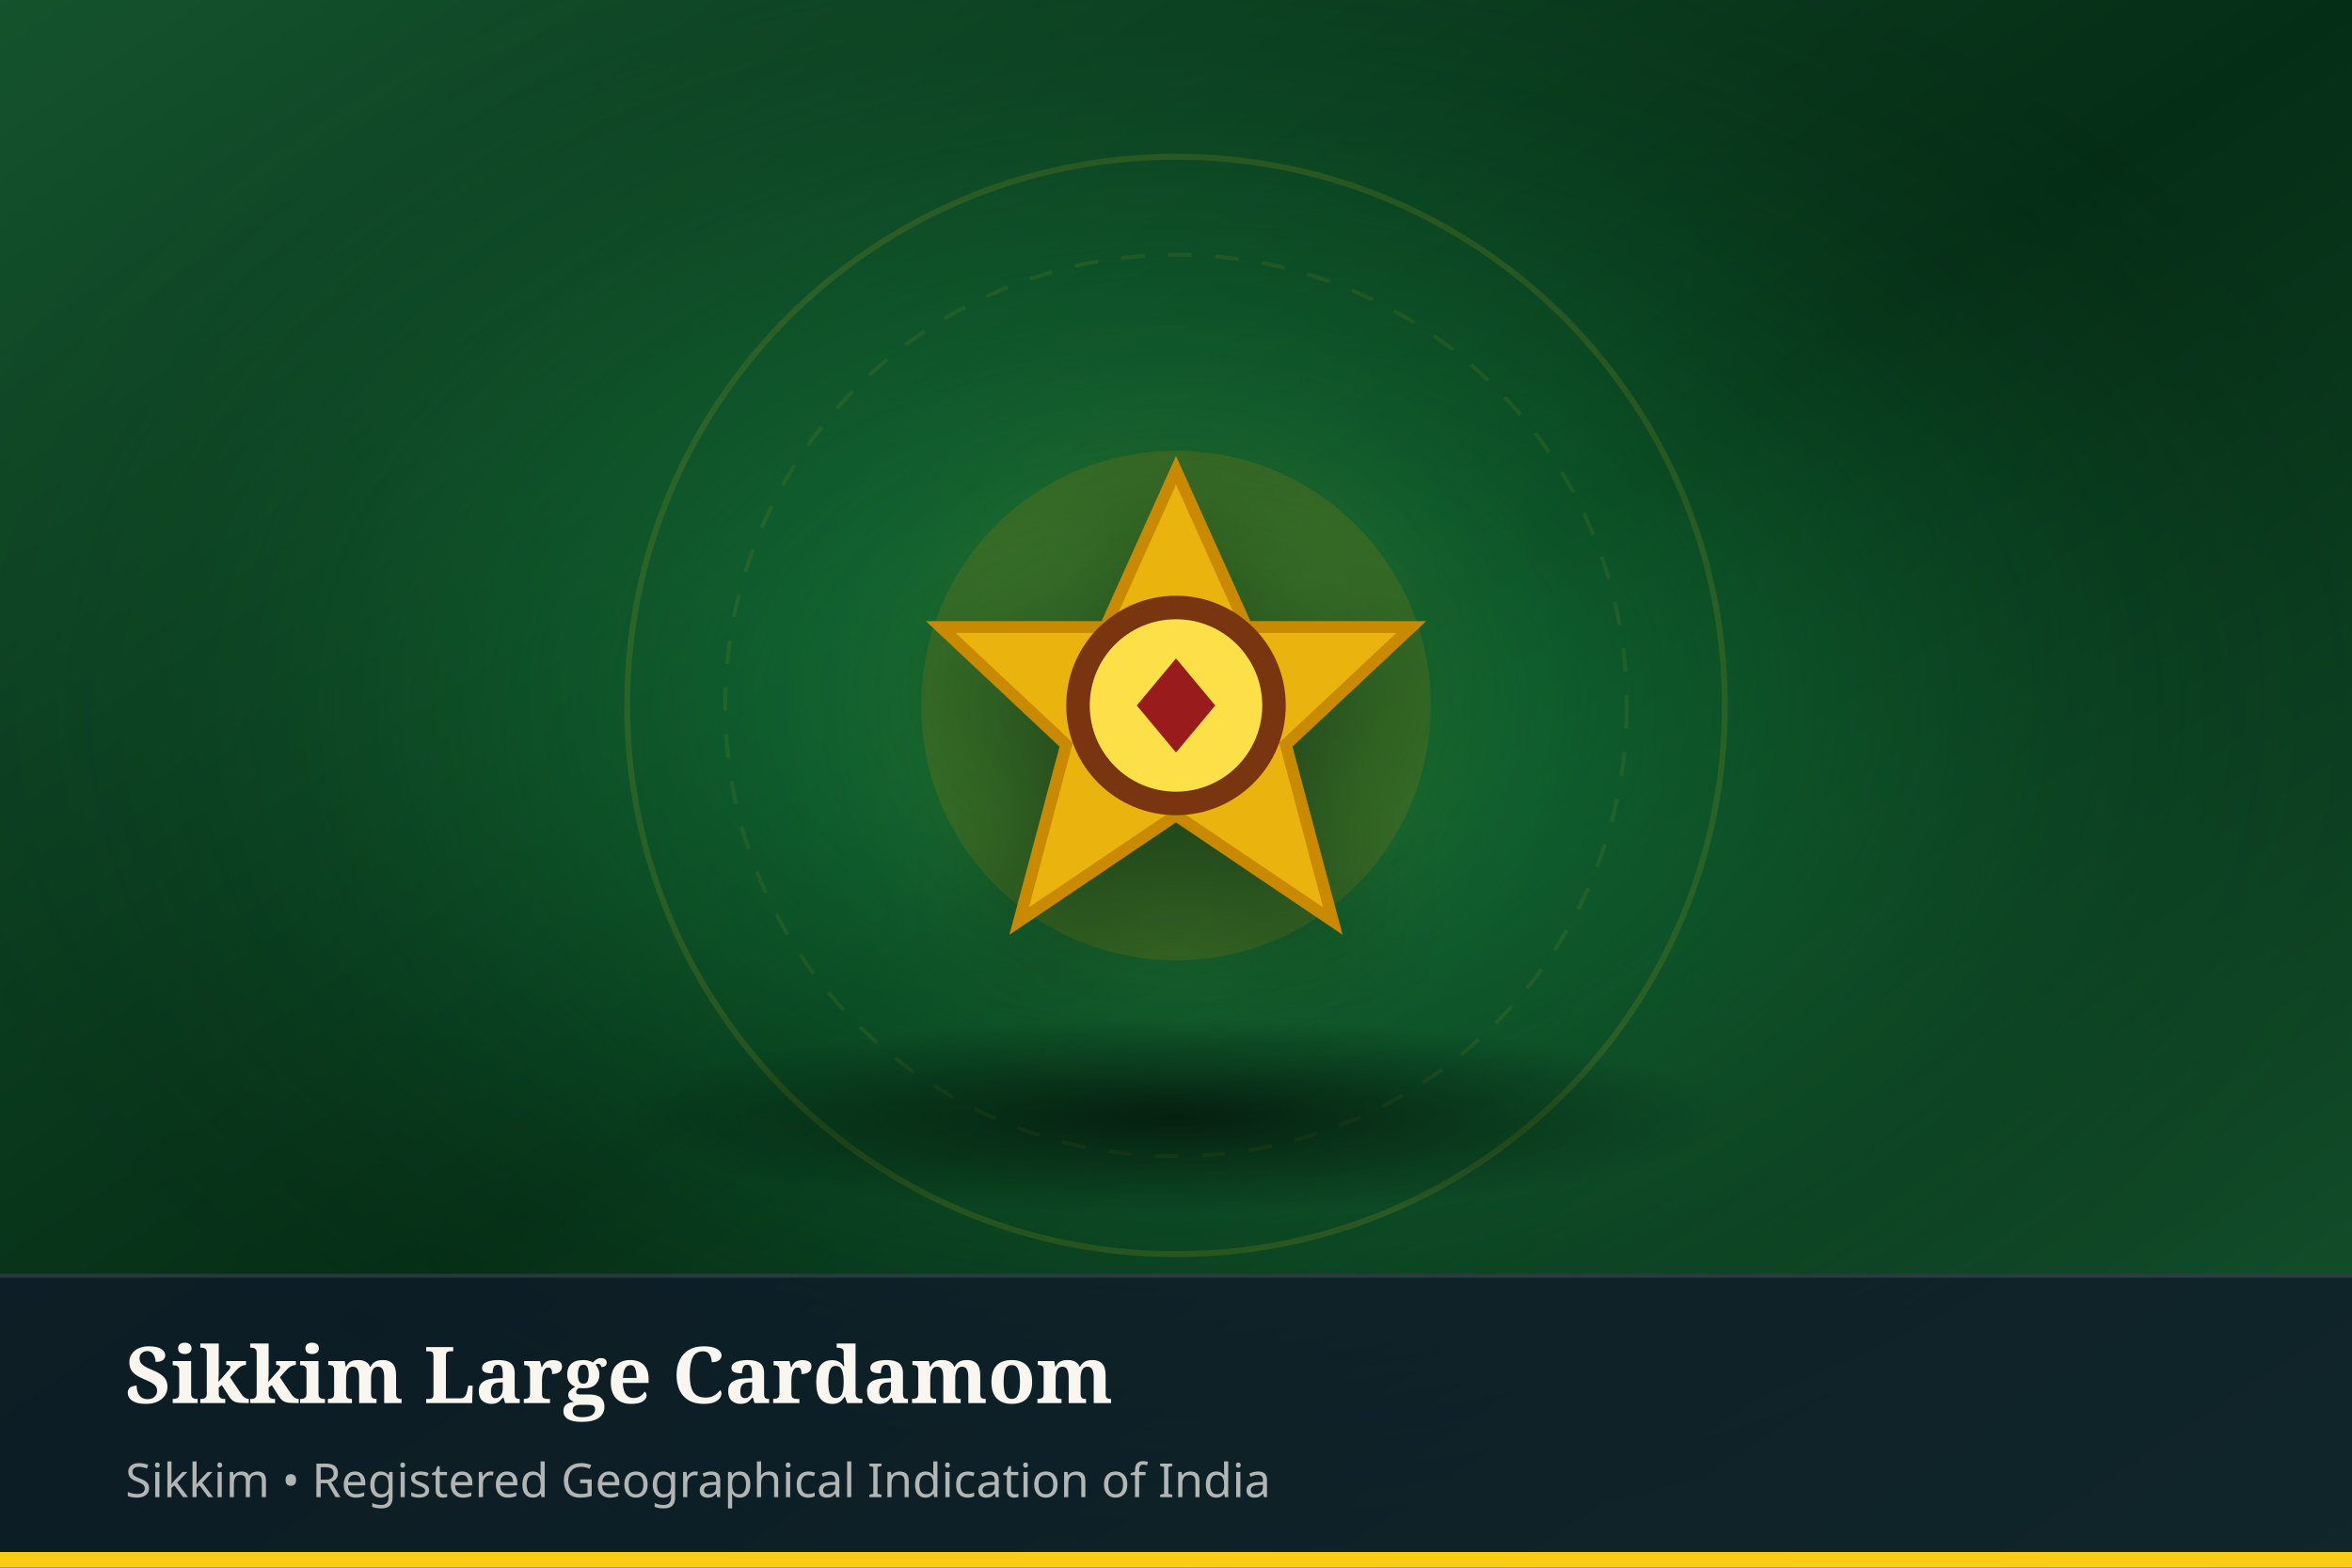
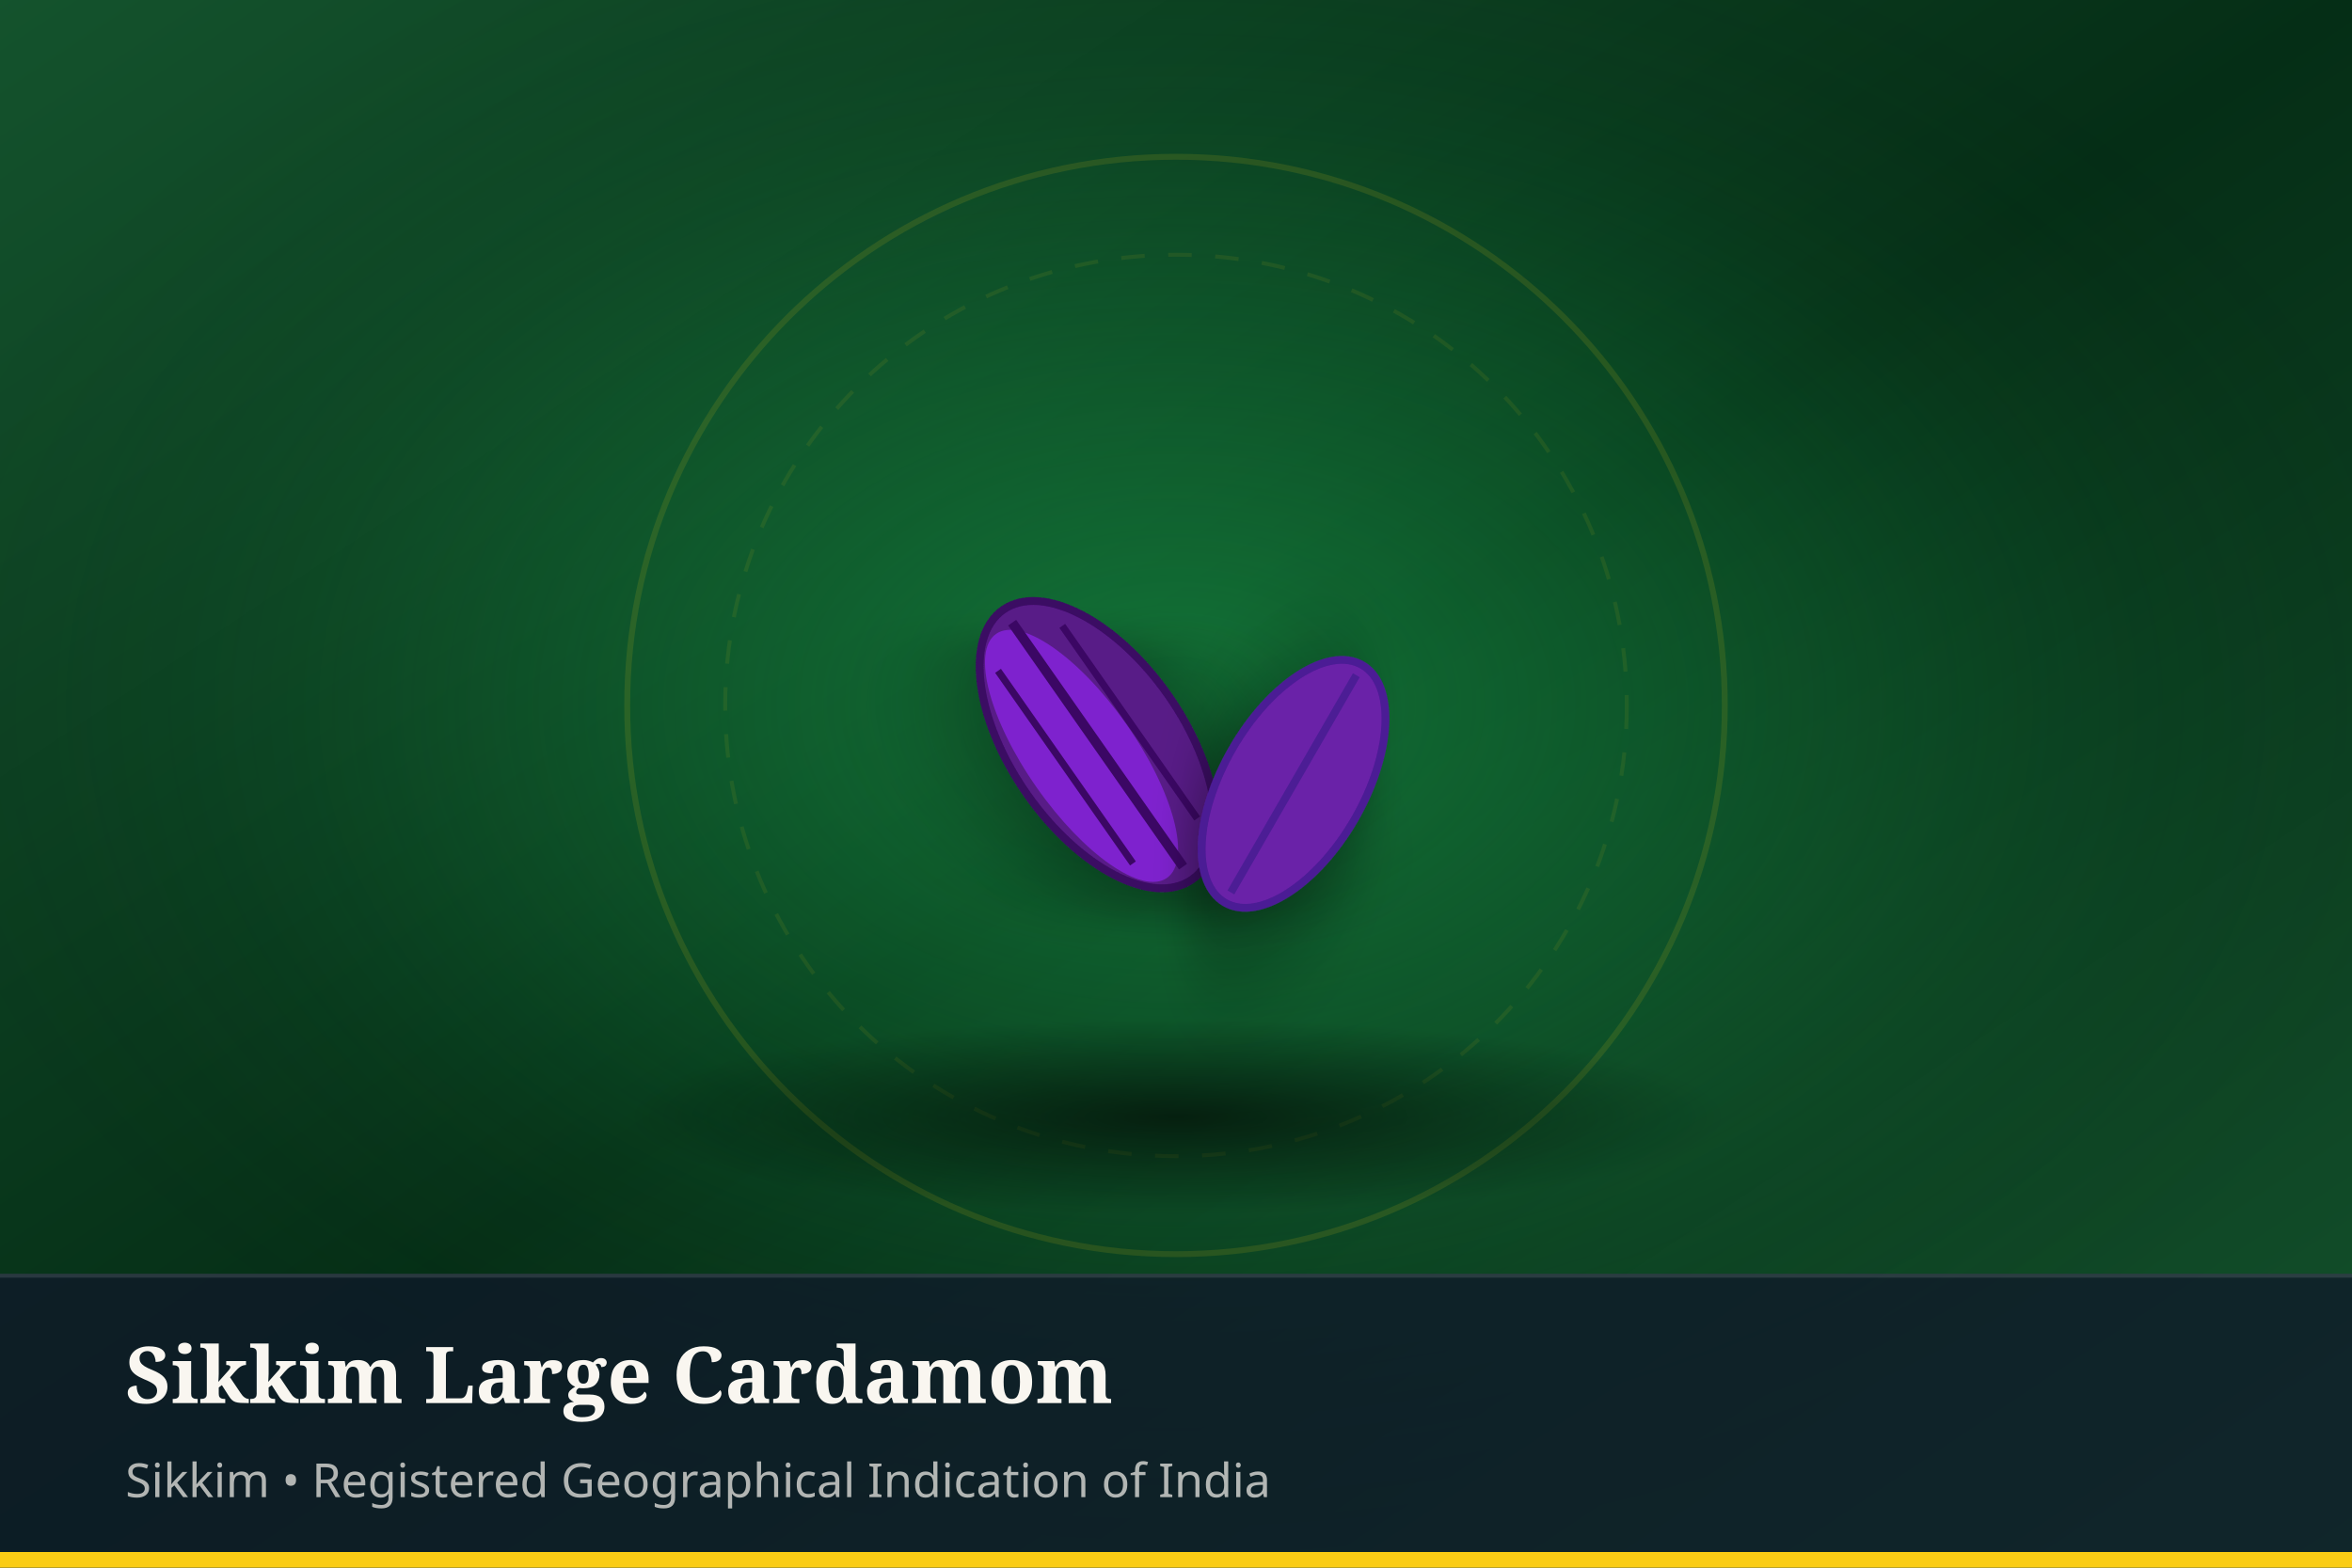
<svg xmlns="http://www.w3.org/2000/svg" width="600" height="400" viewBox="0 0 600 400">
  <defs>
    <linearGradient id="bgGrad_sikkim-large-cardamom" x1="0%" y1="0%" x2="100%" y2="100%">
      <stop offset="0%" stop-color="#14532D" />
      <stop offset="50%" stop-color="#052E16" />
      <stop offset="100%" stop-color="#14532D" />
    </linearGradient>
    <radialGradient id="spotlight_sikkim-large-cardamom" cx="50%" cy="45%" r="55%">
      <stop offset="0%" stop-color="#22C55E" stop-opacity="0.45" />
      <stop offset="60%" stop-color="#22C55E" stop-opacity="0.1" />
      <stop offset="100%" stop-color="#000000" stop-opacity="0" />
    </radialGradient>
    <radialGradient id="floorShadow_sikkim-large-cardamom" cx="50%" cy="50%" r="50%">
      <stop offset="0%" stop-color="rgba(0,0,0,0.6)" />
      <stop offset="100%" stop-color="rgba(0,0,0,0)" />
    </radialGradient>
  </defs>
  <rect width="100%" height="100%" fill="url(#bgGrad_sikkim-large-cardamom)" />
  <rect width="100%" height="100%" fill="url(#spotlight_sikkim-large-cardamom)" />
  <circle cx="300" cy="180" r="140" fill="none" stroke="#FACC15" stroke-opacity="0.12" stroke-width="1.5" />
  <circle cx="300" cy="180" r="115" fill="none" stroke="#FACC15" stroke-opacity="0.08" stroke-width="1" stroke-dasharray="6,6" />
  <ellipse cx="300" cy="285" rx="140" ry="25" fill="url(#floorShadow_sikkim-large-cardamom)" />
  <g transform="translate(300, 180)">
-     <circle cx="0" cy="0" r="65" fill="#CA8A04" opacity="0.2" filter="drop-shadow(0 0 20px rgba(234,179,8,0.4))" />
-     <polygon points="0,-60 18,-20 60,-20 28,10 40,55 0,28 -40,55 -28,10 -60,-20 -18,-20" fill="#EAB308" stroke="#CA8A04" stroke-width="3" filter="drop-shadow(0 10px 15px rgba(0,0,0,0.4))" />
-     <circle cx="0" cy="0" r="28" fill="#78350F" />
-     <circle cx="0" cy="0" r="22" fill="#FDE047" />
-     <path d="M-10,0 L0,-12 L10,0 L0,12 Z" fill="#991B1B" />
+     <g transform="translate(-20, 10) rotate(-35)">
+       <ellipse cx="0" cy="0" rx="22" ry="42" fill="#581C87" stroke="#3B0764" stroke-width="2" filter="drop-shadow(0 10px 15px rgba(0,0,0,0.5))" />
+       <ellipse cx="-5" cy="0" rx="14" ry="38" fill="#7E22CE" />
+       <line x1="0" y1="-38" x2="0" y2="38" stroke="#3B0764" stroke-width="2.5" />
+       <line x1="-10" y1="-30" x2="-10" y2="30" stroke="#3B0764" stroke-width="1.8" />
+       <line x1="10" y1="-30" x2="10" y2="30" stroke="#3B0764" stroke-width="1.8" />
+     </g>
+     <g transform="translate(30, 20) rotate(30)">
+       <ellipse cx="0" cy="0" rx="18" ry="35" fill="#6B21A8" stroke="#4C1D95" stroke-width="2" filter="drop-shadow(0 8px 12px rgba(0,0,0,0.4))" />
+       <line x1="0" y1="-32" x2="0" y2="32" stroke="#4C1D95" stroke-width="2" />
+     </g>
  </g>
  <rect x="0" y="325" width="600" height="75" fill="rgba(15, 23, 42, 0.75)" />
  <rect x="0" y="325" width="600" height="1" fill="rgba(255, 255, 255, 0.12)" />
  <text x="32" y="358" fill="#F9F6F0" font-family="'Playfair Display', Georgia, serif" font-size="20" font-weight="700">
    Sikkim Large Cardamom
  </text>
  <text x="32" y="382" fill="rgba(249, 246, 240, 0.7)" font-family="'Plus Jakarta Sans', sans-serif" font-size="12" font-weight="500">
    Sikkim • Registered Geographical Indication of India
  </text>
  <rect x="0" y="396" width="600" height="4" fill="#FACC15" />
</svg>
